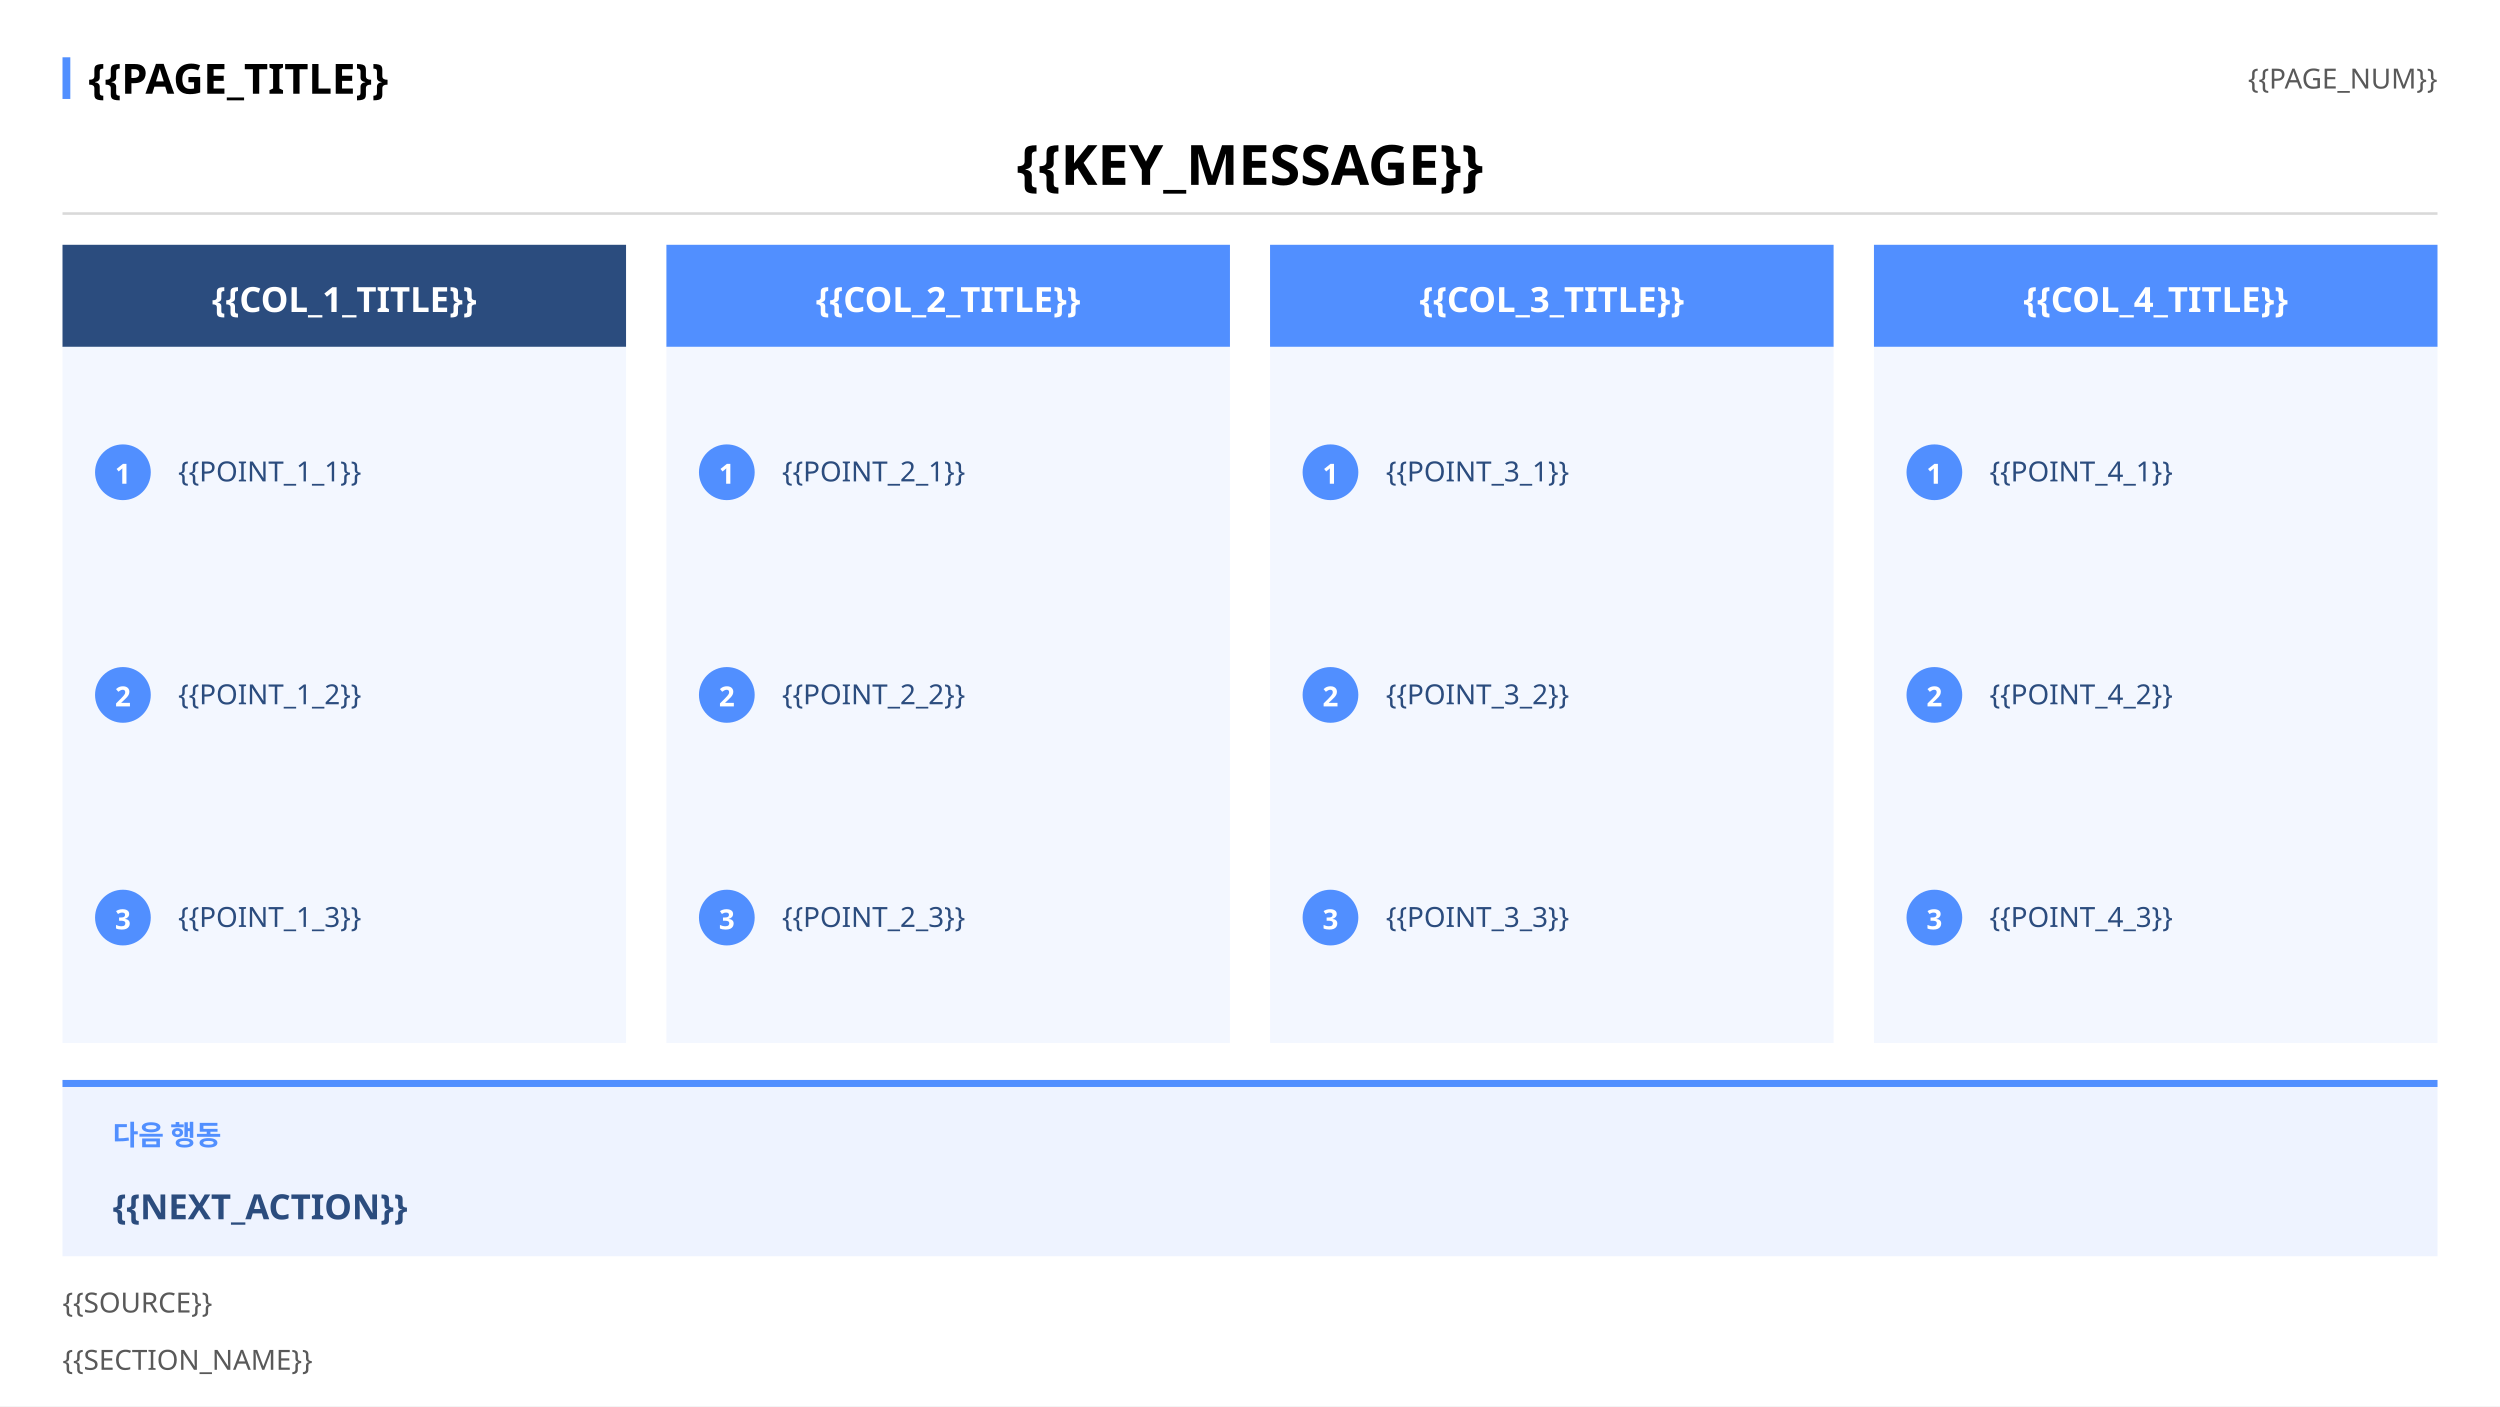
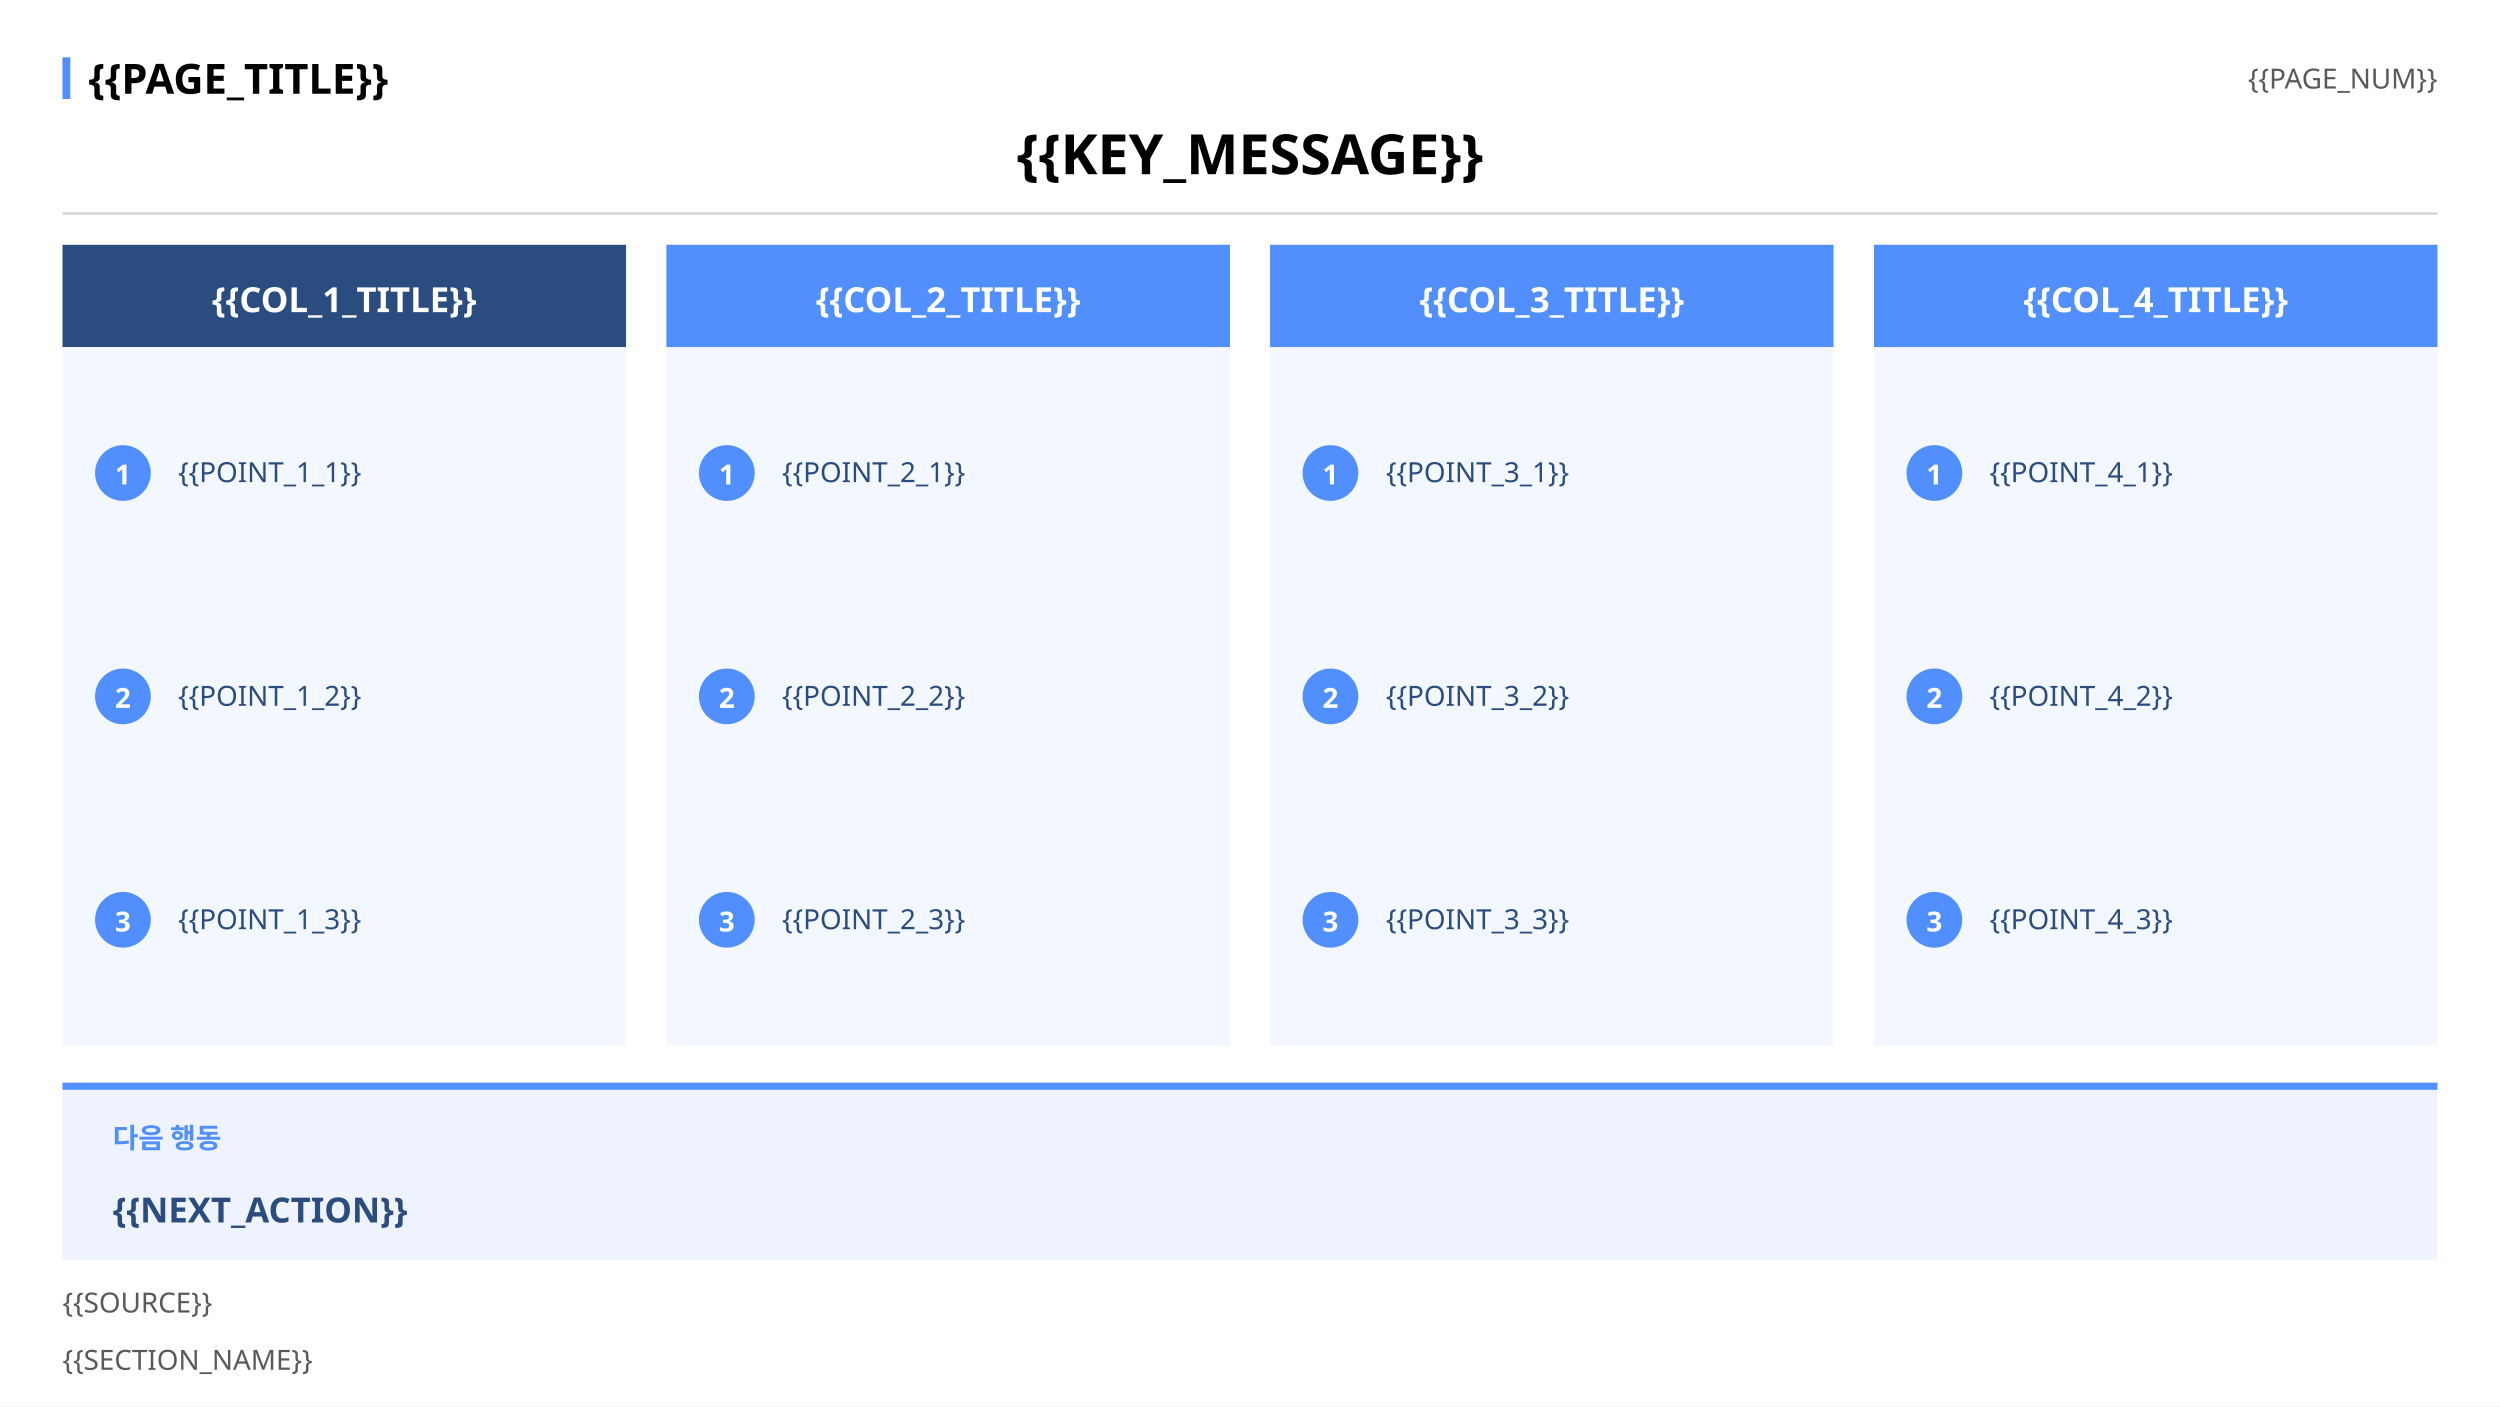
<svg xmlns="http://www.w3.org/2000/svg" viewBox="0 0 960 540" data-pptx-master="innergen-biz-master-16x9" data-pptx-master-name="이너젠 뉴 사업소개 16:9" data-pptx-layout="innergen-biz-key-summary" data-pptx-layout-name="이너젠 뉴 사업소개 핵심 정리">
  <rect id="master-bg" x="0" y="0" width="960" height="540" fill="#FFFFFF" data-pptx-layer="master" data-pptx-editable="false" />
  <rect id="title-bar" x="24" y="22" width="3" height="16" fill="#518FFF" data-pptx-layer="layout" data-pptx-editable="false" />
  <line id="governing-rule" x1="24" y1="82" x2="936" y2="82" stroke="#D9D9D9" stroke-width="1" data-pptx-layer="layout" data-pptx-editable="false" />
-   <rect id="col-1-head" x="24" y="94" width="216.4" height="39.2" fill="#2B4C7E" data-pptx-layer="layout" data-pptx-editable="false" />
-   <rect id="col-1-body" x="24" y="133.2" width="216.4" height="267.3" fill="#F3F7FF" data-pptx-layer="layout" data-pptx-editable="false" />
-   <circle id="pt-1-1-badge" cx="47.2" cy="181.35" r="10.7" fill="#518FFF" data-pptx-layer="layout" data-pptx-editable="false" />
-   <text id="pt-1-1-no" x="47.2" y="185.75" text-anchor="middle" font-family="&quot;IBM Plex Sans KR&quot;, &quot;Malgun Gothic&quot;, sans-serif" font-size="10.67" font-weight="700" fill="#FFFFFF" data-pptx-layer="layout" data-pptx-editable="false">1</text>
-   <circle id="pt-1-2-badge" cx="47.2" cy="266.85" r="10.7" fill="#518FFF" data-pptx-layer="layout" data-pptx-editable="false" />
-   <text id="pt-1-2-no" x="47.2" y="271.25" text-anchor="middle" font-family="&quot;IBM Plex Sans KR&quot;, &quot;Malgun Gothic&quot;, sans-serif" font-size="10.67" font-weight="700" fill="#FFFFFF" data-pptx-layer="layout" data-pptx-editable="false">2</text>
-   <circle id="pt-1-3-badge" cx="47.2" cy="352.35" r="10.7" fill="#518FFF" data-pptx-layer="layout" data-pptx-editable="false" />
-   <text id="pt-1-3-no" x="47.2" y="356.85" text-anchor="middle" font-family="&quot;IBM Plex Sans KR&quot;, &quot;Malgun Gothic&quot;, sans-serif" font-size="10.67" font-weight="700" fill="#FFFFFF" data-pptx-layer="layout" data-pptx-editable="false">3</text>
-   <rect id="col-2-head" x="255.9" y="94" width="216.4" height="39.2" fill="#518FFF" data-pptx-layer="layout" data-pptx-editable="false" />
-   <rect id="col-2-body" x="255.9" y="133.2" width="216.4" height="267.3" fill="#F3F7FF" data-pptx-layer="layout" data-pptx-editable="false" />
-   <circle id="pt-2-1-badge" cx="279.1" cy="181.35" r="10.7" fill="#518FFF" data-pptx-layer="layout" data-pptx-editable="false" />
-   <text id="pt-2-1-no" x="279.1" y="185.75" text-anchor="middle" font-family="&quot;IBM Plex Sans KR&quot;, &quot;Malgun Gothic&quot;, sans-serif" font-size="10.67" font-weight="700" fill="#FFFFFF" data-pptx-layer="layout" data-pptx-editable="false">1</text>
-   <circle id="pt-2-2-badge" cx="279.1" cy="266.85" r="10.7" fill="#518FFF" data-pptx-layer="layout" data-pptx-editable="false" />
-   <text id="pt-2-2-no" x="279.1" y="271.25" text-anchor="middle" font-family="&quot;IBM Plex Sans KR&quot;, &quot;Malgun Gothic&quot;, sans-serif" font-size="10.67" font-weight="700" fill="#FFFFFF" data-pptx-layer="layout" data-pptx-editable="false">2</text>
-   <circle id="pt-2-3-badge" cx="279.1" cy="352.35" r="10.7" fill="#518FFF" data-pptx-layer="layout" data-pptx-editable="false" />
-   <text id="pt-2-3-no" x="279.1" y="356.85" text-anchor="middle" font-family="&quot;IBM Plex Sans KR&quot;, &quot;Malgun Gothic&quot;, sans-serif" font-size="10.67" font-weight="700" fill="#FFFFFF" data-pptx-layer="layout" data-pptx-editable="false">3</text>
-   <rect id="col-3-head" x="487.7" y="94" width="216.4" height="39.2" fill="#518FFF" data-pptx-layer="layout" data-pptx-editable="false" />
-   <rect id="col-3-body" x="487.7" y="133.2" width="216.4" height="267.3" fill="#F3F7FF" data-pptx-layer="layout" data-pptx-editable="false" />
-   <circle id="pt-3-1-badge" cx="510.9" cy="181.35" r="10.7" fill="#518FFF" data-pptx-layer="layout" data-pptx-editable="false" />
-   <text id="pt-3-1-no" x="510.9" y="185.75" text-anchor="middle" font-family="&quot;IBM Plex Sans KR&quot;, &quot;Malgun Gothic&quot;, sans-serif" font-size="10.67" font-weight="700" fill="#FFFFFF" data-pptx-layer="layout" data-pptx-editable="false">1</text>
-   <circle id="pt-3-2-badge" cx="510.9" cy="266.85" r="10.7" fill="#518FFF" data-pptx-layer="layout" data-pptx-editable="false" />
-   <text id="pt-3-2-no" x="510.9" y="271.25" text-anchor="middle" font-family="&quot;IBM Plex Sans KR&quot;, &quot;Malgun Gothic&quot;, sans-serif" font-size="10.67" font-weight="700" fill="#FFFFFF" data-pptx-layer="layout" data-pptx-editable="false">2</text>
-   <circle id="pt-3-3-badge" cx="510.9" cy="352.35" r="10.7" fill="#518FFF" data-pptx-layer="layout" data-pptx-editable="false" />
-   <text id="pt-3-3-no" x="510.9" y="356.85" text-anchor="middle" font-family="&quot;IBM Plex Sans KR&quot;, &quot;Malgun Gothic&quot;, sans-serif" font-size="10.67" font-weight="700" fill="#FFFFFF" data-pptx-layer="layout" data-pptx-editable="false">3</text>
-   <rect id="col-4-head" x="719.6" y="94" width="216.4" height="39.2" fill="#518FFF" data-pptx-layer="layout" data-pptx-editable="false" />
-   <rect id="col-4-body" x="719.6" y="133.2" width="216.4" height="267.3" fill="#F3F7FF" data-pptx-layer="layout" data-pptx-editable="false" />
-   <circle id="pt-4-1-badge" cx="742.8" cy="181.35" r="10.7" fill="#518FFF" data-pptx-layer="layout" data-pptx-editable="false" />
-   <text id="pt-4-1-no" x="742.8" y="185.75" text-anchor="middle" font-family="&quot;IBM Plex Sans KR&quot;, &quot;Malgun Gothic&quot;, sans-serif" font-size="10.67" font-weight="700" fill="#FFFFFF" data-pptx-layer="layout" data-pptx-editable="false">1</text>
-   <circle id="pt-4-2-badge" cx="742.8" cy="266.85" r="10.7" fill="#518FFF" data-pptx-layer="layout" data-pptx-editable="false" />
-   <text id="pt-4-2-no" x="742.8" y="271.25" text-anchor="middle" font-family="&quot;IBM Plex Sans KR&quot;, &quot;Malgun Gothic&quot;, sans-serif" font-size="10.67" font-weight="700" fill="#FFFFFF" data-pptx-layer="layout" data-pptx-editable="false">2</text>
-   <circle id="pt-4-3-badge" cx="742.8" cy="352.35" r="10.7" fill="#518FFF" data-pptx-layer="layout" data-pptx-editable="false" />
-   <text id="pt-4-3-no" x="742.8" y="356.85" text-anchor="middle" font-family="&quot;IBM Plex Sans KR&quot;, &quot;Malgun Gothic&quot;, sans-serif" font-size="10.67" font-weight="700" fill="#FFFFFF" data-pptx-layer="layout" data-pptx-editable="false">3</text>
-   <rect id="next-bar" x="24" y="414.7" width="912" height="67.7" fill="#EEF3FF" data-pptx-layer="layout" data-pptx-editable="false" />
-   <rect id="next-bar-top" x="24" y="414.7" width="912" height="2.7" fill="#518FFF" data-pptx-layer="layout" data-pptx-editable="false" />
-   <text id="next-label" x="43.3" y="439.7" font-family="&quot;IBM Plex Sans KR&quot;, &quot;Malgun Gothic&quot;, sans-serif" font-size="10.67" font-weight="700" fill="#518FFF" data-pptx-layer="layout" data-pptx-editable="false">다음 행동</text>
+   <rect id="col-1-head" x="24" y="94" width="216.4" height="39.33" fill="#2B4C7E" data-pptx-layer="layout" data-pptx-editable="false" />
+   <rect id="col-1-body" x="24" y="133.33" width="216.4" height="268.18" fill="#F3F7FF" data-pptx-layer="layout" data-pptx-editable="false" />
+   <circle id="pt-1-1-badge" cx="47.2" cy="181.64" r="10.7" fill="#518FFF" data-pptx-layer="layout" data-pptx-editable="false" />
+   <text id="pt-1-1-no" x="47.2" y="186.04" text-anchor="middle" font-family="&quot;IBM Plex Sans KR&quot;, &quot;Malgun Gothic&quot;, sans-serif" font-size="10.67" font-weight="700" fill="#FFFFFF" data-pptx-layer="layout" data-pptx-editable="false">1</text>
+   <circle id="pt-1-2-badge" cx="47.2" cy="267.42" r="10.7" fill="#518FFF" data-pptx-layer="layout" data-pptx-editable="false" />
+   <text id="pt-1-2-no" x="47.2" y="271.82" text-anchor="middle" font-family="&quot;IBM Plex Sans KR&quot;, &quot;Malgun Gothic&quot;, sans-serif" font-size="10.67" font-weight="700" fill="#FFFFFF" data-pptx-layer="layout" data-pptx-editable="false">2</text>
+   <circle id="pt-1-3-badge" cx="47.2" cy="353.2" r="10.7" fill="#518FFF" data-pptx-layer="layout" data-pptx-editable="false" />
+   <text id="pt-1-3-no" x="47.2" y="357.71" text-anchor="middle" font-family="&quot;IBM Plex Sans KR&quot;, &quot;Malgun Gothic&quot;, sans-serif" font-size="10.67" font-weight="700" fill="#FFFFFF" data-pptx-layer="layout" data-pptx-editable="false">3</text>
+   <rect id="col-2-head" x="255.9" y="94" width="216.4" height="39.33" fill="#518FFF" data-pptx-layer="layout" data-pptx-editable="false" />
+   <rect id="col-2-body" x="255.9" y="133.33" width="216.4" height="268.18" fill="#F3F7FF" data-pptx-layer="layout" data-pptx-editable="false" />
+   <circle id="pt-2-1-badge" cx="279.1" cy="181.64" r="10.7" fill="#518FFF" data-pptx-layer="layout" data-pptx-editable="false" />
+   <text id="pt-2-1-no" x="279.1" y="186.04" text-anchor="middle" font-family="&quot;IBM Plex Sans KR&quot;, &quot;Malgun Gothic&quot;, sans-serif" font-size="10.67" font-weight="700" fill="#FFFFFF" data-pptx-layer="layout" data-pptx-editable="false">1</text>
+   <circle id="pt-2-2-badge" cx="279.1" cy="267.42" r="10.7" fill="#518FFF" data-pptx-layer="layout" data-pptx-editable="false" />
+   <text id="pt-2-2-no" x="279.1" y="271.82" text-anchor="middle" font-family="&quot;IBM Plex Sans KR&quot;, &quot;Malgun Gothic&quot;, sans-serif" font-size="10.67" font-weight="700" fill="#FFFFFF" data-pptx-layer="layout" data-pptx-editable="false">2</text>
+   <circle id="pt-2-3-badge" cx="279.1" cy="353.2" r="10.7" fill="#518FFF" data-pptx-layer="layout" data-pptx-editable="false" />
+   <text id="pt-2-3-no" x="279.1" y="357.71" text-anchor="middle" font-family="&quot;IBM Plex Sans KR&quot;, &quot;Malgun Gothic&quot;, sans-serif" font-size="10.67" font-weight="700" fill="#FFFFFF" data-pptx-layer="layout" data-pptx-editable="false">3</text>
+   <rect id="col-3-head" x="487.7" y="94" width="216.4" height="39.33" fill="#518FFF" data-pptx-layer="layout" data-pptx-editable="false" />
+   <rect id="col-3-body" x="487.7" y="133.33" width="216.4" height="268.18" fill="#F3F7FF" data-pptx-layer="layout" data-pptx-editable="false" />
+   <circle id="pt-3-1-badge" cx="510.9" cy="181.64" r="10.7" fill="#518FFF" data-pptx-layer="layout" data-pptx-editable="false" />
+   <text id="pt-3-1-no" x="510.9" y="186.04" text-anchor="middle" font-family="&quot;IBM Plex Sans KR&quot;, &quot;Malgun Gothic&quot;, sans-serif" font-size="10.67" font-weight="700" fill="#FFFFFF" data-pptx-layer="layout" data-pptx-editable="false">1</text>
+   <circle id="pt-3-2-badge" cx="510.9" cy="267.42" r="10.7" fill="#518FFF" data-pptx-layer="layout" data-pptx-editable="false" />
+   <text id="pt-3-2-no" x="510.9" y="271.82" text-anchor="middle" font-family="&quot;IBM Plex Sans KR&quot;, &quot;Malgun Gothic&quot;, sans-serif" font-size="10.67" font-weight="700" fill="#FFFFFF" data-pptx-layer="layout" data-pptx-editable="false">2</text>
+   <circle id="pt-3-3-badge" cx="510.9" cy="353.2" r="10.7" fill="#518FFF" data-pptx-layer="layout" data-pptx-editable="false" />
+   <text id="pt-3-3-no" x="510.9" y="357.71" text-anchor="middle" font-family="&quot;IBM Plex Sans KR&quot;, &quot;Malgun Gothic&quot;, sans-serif" font-size="10.67" font-weight="700" fill="#FFFFFF" data-pptx-layer="layout" data-pptx-editable="false">3</text>
+   <rect id="col-4-head" x="719.6" y="94" width="216.4" height="39.33" fill="#518FFF" data-pptx-layer="layout" data-pptx-editable="false" />
+   <rect id="col-4-body" x="719.6" y="133.33" width="216.4" height="268.18" fill="#F3F7FF" data-pptx-layer="layout" data-pptx-editable="false" />
+   <circle id="pt-4-1-badge" cx="742.8" cy="181.64" r="10.7" fill="#518FFF" data-pptx-layer="layout" data-pptx-editable="false" />
+   <text id="pt-4-1-no" x="742.8" y="186.04" text-anchor="middle" font-family="&quot;IBM Plex Sans KR&quot;, &quot;Malgun Gothic&quot;, sans-serif" font-size="10.67" font-weight="700" fill="#FFFFFF" data-pptx-layer="layout" data-pptx-editable="false">1</text>
+   <circle id="pt-4-2-badge" cx="742.8" cy="267.42" r="10.7" fill="#518FFF" data-pptx-layer="layout" data-pptx-editable="false" />
+   <text id="pt-4-2-no" x="742.8" y="271.82" text-anchor="middle" font-family="&quot;IBM Plex Sans KR&quot;, &quot;Malgun Gothic&quot;, sans-serif" font-size="10.67" font-weight="700" fill="#FFFFFF" data-pptx-layer="layout" data-pptx-editable="false">2</text>
+   <circle id="pt-4-3-badge" cx="742.8" cy="353.2" r="10.7" fill="#518FFF" data-pptx-layer="layout" data-pptx-editable="false" />
+   <text id="pt-4-3-no" x="742.8" y="357.71" text-anchor="middle" font-family="&quot;IBM Plex Sans KR&quot;, &quot;Malgun Gothic&quot;, sans-serif" font-size="10.67" font-weight="700" fill="#FFFFFF" data-pptx-layer="layout" data-pptx-editable="false">3</text>
+   <rect id="next-bar" x="24" y="415.76" width="912" height="67.92" fill="#EEF3FF" data-pptx-layer="layout" data-pptx-editable="false" />
+   <rect id="next-bar-top" x="24" y="415.76" width="912" height="2.71" fill="#518FFF" data-pptx-layer="layout" data-pptx-editable="false" />
+   <text id="next-label" x="43.3" y="440.83" font-family="&quot;IBM Plex Sans KR&quot;, &quot;Malgun Gothic&quot;, sans-serif" font-size="10.67" font-weight="700" fill="#518FFF" data-pptx-layer="layout" data-pptx-editable="false">다음 행동</text>
  <g id="content-title" data-pptx-placeholder="title" data-pptx-placeholder-bounds="34 20 760 22">
    <text id="content-title-carrier" data-pptx-placeholder-carrier="true" x="34" y="36" font-family="&quot;IBM Plex Sans KR&quot;, &quot;Malgun Gothic&quot;, sans-serif" font-size="16" font-weight="700" fill="#000000">{{PAGE_TITLE}}</text>
  </g>
-   <g id="key-message" data-pptx-placeholder="body" data-pptx-placeholder-idx="90" data-pptx-placeholder-bounds="24 50 912 28">
-     <text id="key-message-carrier" data-pptx-placeholder-carrier="true" x="480" text-anchor="middle" data-governing-emphasis-color="#A4C700" y="71" font-family="&quot;IBM Plex Sans KR&quot;, &quot;Malgun Gothic&quot;, sans-serif" font-size="21.33" font-weight="700" fill="#000000">{{KEY_MESSAGE}}</text>
+   <g id="key-message" data-pptx-placeholder="body" data-pptx-placeholder-idx="90" data-pptx-placeholder-bounds="24 46.3 912 28">
+     <text id="key-message-carrier" data-pptx-placeholder-carrier="true" x="480" text-anchor="middle" data-governing-emphasis-color="#A4C700" y="66.9" font-family="&quot;IBM Plex Sans KR&quot;, &quot;Malgun Gothic&quot;, sans-serif" font-size="21.33" font-weight="700" fill="#000000">{{KEY_MESSAGE}}</text>
  </g>
-   <g id="col-1-title" data-pptx-placeholder="body" data-pptx-placeholder-anchor="middle" data-pptx-placeholder-idx="1" data-pptx-placeholder-bounds="31.7 97.6 200.9 32.1">
-     <text id="col-1-title-carrier" data-pptx-placeholder-carrier="true" x="132.2" y="119.8" text-anchor="middle" font-family="&quot;IBM Plex Sans KR&quot;, &quot;Malgun Gothic&quot;, sans-serif" font-size="13.33" font-weight="700" fill="#FFFFFF">{{COL_1_TITLE}}</text>
+   <g id="col-1-title" data-pptx-placeholder="body" data-pptx-placeholder-anchor="middle" data-pptx-placeholder-idx="1" data-pptx-placeholder-bounds="31.7 97.61 200.9 32.21">
+     <text id="col-1-title-carrier" data-pptx-placeholder-carrier="true" x="132.2" y="119.87" text-anchor="middle" font-family="&quot;IBM Plex Sans KR&quot;, &quot;Malgun Gothic&quot;, sans-serif" font-size="13.33" font-weight="700" fill="#FFFFFF">{{COL_1_TITLE}}</text>
  </g>
-   <g id="pt-1-1" data-pptx-placeholder="body" data-pptx-placeholder-anchor="middle" data-pptx-placeholder-idx="2" data-pptx-placeholder-bounds="68.4 142.1 164.2 76.6">
-     <text id="pt-1-1-carrier" data-pptx-placeholder-carrier="true" x="68.4" y="184.85" font-family="&quot;IBM Plex Sans KR&quot;, &quot;Malgun Gothic&quot;, sans-serif" font-size="10.67" font-weight="400" fill="#2B4C7E">{{POINT_1_1}}</text>
+   <g id="pt-1-1" data-pptx-placeholder="body" data-pptx-placeholder-anchor="middle" data-pptx-placeholder-idx="2" data-pptx-placeholder-bounds="68.4 142.26 164.2 76.85">
+     <text id="pt-1-1-carrier" data-pptx-placeholder-carrier="true" x="68.4" y="185.14" font-family="&quot;IBM Plex Sans KR&quot;, &quot;Malgun Gothic&quot;, sans-serif" font-size="10.67" font-weight="400" fill="#2B4C7E">{{POINT_1_1}}</text>
  </g>
-   <g id="pt-1-2" data-pptx-placeholder="body" data-pptx-placeholder-anchor="middle" data-pptx-placeholder-idx="3" data-pptx-placeholder-bounds="68.4 227.6 164.2 76.6">
-     <text id="pt-1-2-carrier" data-pptx-placeholder-carrier="true" x="68.4" y="270.45" font-family="&quot;IBM Plex Sans KR&quot;, &quot;Malgun Gothic&quot;, sans-serif" font-size="10.67" font-weight="400" fill="#2B4C7E">{{POINT_1_2}}</text>
+   <g id="pt-1-2" data-pptx-placeholder="body" data-pptx-placeholder-anchor="middle" data-pptx-placeholder-idx="3" data-pptx-placeholder-bounds="68.4 228.04 164.2 76.85">
+     <text id="pt-1-2-carrier" data-pptx-placeholder-carrier="true" x="68.4" y="271.02" font-family="&quot;IBM Plex Sans KR&quot;, &quot;Malgun Gothic&quot;, sans-serif" font-size="10.67" font-weight="400" fill="#2B4C7E">{{POINT_1_2}}</text>
  </g>
-   <g id="pt-1-3" data-pptx-placeholder="body" data-pptx-placeholder-anchor="middle" data-pptx-placeholder-idx="4" data-pptx-placeholder-bounds="68.4 313.2 164.2 76.6">
-     <text id="pt-1-3-carrier" data-pptx-placeholder-carrier="true" x="68.4" y="355.95" font-family="&quot;IBM Plex Sans KR&quot;, &quot;Malgun Gothic&quot;, sans-serif" font-size="10.67" font-weight="400" fill="#2B4C7E">{{POINT_1_3}}</text>
+   <g id="pt-1-3" data-pptx-placeholder="body" data-pptx-placeholder-anchor="middle" data-pptx-placeholder-idx="4" data-pptx-placeholder-bounds="68.4 313.92 164.2 76.85">
+     <text id="pt-1-3-carrier" data-pptx-placeholder-carrier="true" x="68.4" y="356.8" font-family="&quot;IBM Plex Sans KR&quot;, &quot;Malgun Gothic&quot;, sans-serif" font-size="10.67" font-weight="400" fill="#2B4C7E">{{POINT_1_3}}</text>
  </g>
-   <g id="col-2-title" data-pptx-placeholder="body" data-pptx-placeholder-anchor="middle" data-pptx-placeholder-idx="5" data-pptx-placeholder-bounds="263.6 97.6 200.9 32.1">
-     <text id="col-2-title-carrier" data-pptx-placeholder-carrier="true" x="364.1" y="119.8" text-anchor="middle" font-family="&quot;IBM Plex Sans KR&quot;, &quot;Malgun Gothic&quot;, sans-serif" font-size="13.33" font-weight="700" fill="#FFFFFF">{{COL_2_TITLE}}</text>
+   <g id="col-2-title" data-pptx-placeholder="body" data-pptx-placeholder-anchor="middle" data-pptx-placeholder-idx="5" data-pptx-placeholder-bounds="263.6 97.61 200.9 32.21">
+     <text id="col-2-title-carrier" data-pptx-placeholder-carrier="true" x="364.1" y="119.87" text-anchor="middle" font-family="&quot;IBM Plex Sans KR&quot;, &quot;Malgun Gothic&quot;, sans-serif" font-size="13.33" font-weight="700" fill="#FFFFFF">{{COL_2_TITLE}}</text>
  </g>
-   <g id="pt-2-1" data-pptx-placeholder="body" data-pptx-placeholder-anchor="middle" data-pptx-placeholder-idx="6" data-pptx-placeholder-bounds="300.3 142.1 164.2 76.6">
-     <text id="pt-2-1-carrier" data-pptx-placeholder-carrier="true" x="300.3" y="184.85" font-family="&quot;IBM Plex Sans KR&quot;, &quot;Malgun Gothic&quot;, sans-serif" font-size="10.67" font-weight="400" fill="#2B4C7E">{{POINT_2_1}}</text>
+   <g id="pt-2-1" data-pptx-placeholder="body" data-pptx-placeholder-anchor="middle" data-pptx-placeholder-idx="6" data-pptx-placeholder-bounds="300.3 142.26 164.2 76.85">
+     <text id="pt-2-1-carrier" data-pptx-placeholder-carrier="true" x="300.3" y="185.14" font-family="&quot;IBM Plex Sans KR&quot;, &quot;Malgun Gothic&quot;, sans-serif" font-size="10.67" font-weight="400" fill="#2B4C7E">{{POINT_2_1}}</text>
  </g>
-   <g id="pt-2-2" data-pptx-placeholder="body" data-pptx-placeholder-anchor="middle" data-pptx-placeholder-idx="7" data-pptx-placeholder-bounds="300.3 227.6 164.2 76.6">
-     <text id="pt-2-2-carrier" data-pptx-placeholder-carrier="true" x="300.3" y="270.45" font-family="&quot;IBM Plex Sans KR&quot;, &quot;Malgun Gothic&quot;, sans-serif" font-size="10.67" font-weight="400" fill="#2B4C7E">{{POINT_2_2}}</text>
+   <g id="pt-2-2" data-pptx-placeholder="body" data-pptx-placeholder-anchor="middle" data-pptx-placeholder-idx="7" data-pptx-placeholder-bounds="300.3 228.04 164.2 76.85">
+     <text id="pt-2-2-carrier" data-pptx-placeholder-carrier="true" x="300.3" y="271.02" font-family="&quot;IBM Plex Sans KR&quot;, &quot;Malgun Gothic&quot;, sans-serif" font-size="10.67" font-weight="400" fill="#2B4C7E">{{POINT_2_2}}</text>
  </g>
-   <g id="pt-2-3" data-pptx-placeholder="body" data-pptx-placeholder-anchor="middle" data-pptx-placeholder-idx="8" data-pptx-placeholder-bounds="300.3 313.2 164.2 76.6">
-     <text id="pt-2-3-carrier" data-pptx-placeholder-carrier="true" x="300.3" y="355.95" font-family="&quot;IBM Plex Sans KR&quot;, &quot;Malgun Gothic&quot;, sans-serif" font-size="10.67" font-weight="400" fill="#2B4C7E">{{POINT_2_3}}</text>
+   <g id="pt-2-3" data-pptx-placeholder="body" data-pptx-placeholder-anchor="middle" data-pptx-placeholder-idx="8" data-pptx-placeholder-bounds="300.3 313.92 164.2 76.85">
+     <text id="pt-2-3-carrier" data-pptx-placeholder-carrier="true" x="300.3" y="356.8" font-family="&quot;IBM Plex Sans KR&quot;, &quot;Malgun Gothic&quot;, sans-serif" font-size="10.67" font-weight="400" fill="#2B4C7E">{{POINT_2_3}}</text>
  </g>
-   <g id="col-3-title" data-pptx-placeholder="body" data-pptx-placeholder-anchor="middle" data-pptx-placeholder-idx="9" data-pptx-placeholder-bounds="495.5 97.6 200.9 32.1">
-     <text id="col-3-title-carrier" data-pptx-placeholder-carrier="true" x="595.9" y="119.8" text-anchor="middle" font-family="&quot;IBM Plex Sans KR&quot;, &quot;Malgun Gothic&quot;, sans-serif" font-size="13.33" font-weight="700" fill="#FFFFFF">{{COL_3_TITLE}}</text>
+   <g id="col-3-title" data-pptx-placeholder="body" data-pptx-placeholder-anchor="middle" data-pptx-placeholder-idx="9" data-pptx-placeholder-bounds="495.5 97.61 200.9 32.21">
+     <text id="col-3-title-carrier" data-pptx-placeholder-carrier="true" x="595.9" y="119.87" text-anchor="middle" font-family="&quot;IBM Plex Sans KR&quot;, &quot;Malgun Gothic&quot;, sans-serif" font-size="13.33" font-weight="700" fill="#FFFFFF">{{COL_3_TITLE}}</text>
  </g>
-   <g id="pt-3-1" data-pptx-placeholder="body" data-pptx-placeholder-anchor="middle" data-pptx-placeholder-idx="10" data-pptx-placeholder-bounds="532.2 142.1 164.2 76.6">
-     <text id="pt-3-1-carrier" data-pptx-placeholder-carrier="true" x="532.2" y="184.85" font-family="&quot;IBM Plex Sans KR&quot;, &quot;Malgun Gothic&quot;, sans-serif" font-size="10.67" font-weight="400" fill="#2B4C7E">{{POINT_3_1}}</text>
+   <g id="pt-3-1" data-pptx-placeholder="body" data-pptx-placeholder-anchor="middle" data-pptx-placeholder-idx="10" data-pptx-placeholder-bounds="532.2 142.26 164.2 76.85">
+     <text id="pt-3-1-carrier" data-pptx-placeholder-carrier="true" x="532.2" y="185.14" font-family="&quot;IBM Plex Sans KR&quot;, &quot;Malgun Gothic&quot;, sans-serif" font-size="10.67" font-weight="400" fill="#2B4C7E">{{POINT_3_1}}</text>
  </g>
-   <g id="pt-3-2" data-pptx-placeholder="body" data-pptx-placeholder-anchor="middle" data-pptx-placeholder-idx="11" data-pptx-placeholder-bounds="532.2 227.6 164.2 76.6">
-     <text id="pt-3-2-carrier" data-pptx-placeholder-carrier="true" x="532.2" y="270.45" font-family="&quot;IBM Plex Sans KR&quot;, &quot;Malgun Gothic&quot;, sans-serif" font-size="10.67" font-weight="400" fill="#2B4C7E">{{POINT_3_2}}</text>
+   <g id="pt-3-2" data-pptx-placeholder="body" data-pptx-placeholder-anchor="middle" data-pptx-placeholder-idx="11" data-pptx-placeholder-bounds="532.2 228.04 164.2 76.85">
+     <text id="pt-3-2-carrier" data-pptx-placeholder-carrier="true" x="532.2" y="271.02" font-family="&quot;IBM Plex Sans KR&quot;, &quot;Malgun Gothic&quot;, sans-serif" font-size="10.67" font-weight="400" fill="#2B4C7E">{{POINT_3_2}}</text>
  </g>
-   <g id="pt-3-3" data-pptx-placeholder="body" data-pptx-placeholder-anchor="middle" data-pptx-placeholder-idx="12" data-pptx-placeholder-bounds="532.2 313.2 164.2 76.6">
-     <text id="pt-3-3-carrier" data-pptx-placeholder-carrier="true" x="532.2" y="355.95" font-family="&quot;IBM Plex Sans KR&quot;, &quot;Malgun Gothic&quot;, sans-serif" font-size="10.67" font-weight="400" fill="#2B4C7E">{{POINT_3_3}}</text>
+   <g id="pt-3-3" data-pptx-placeholder="body" data-pptx-placeholder-anchor="middle" data-pptx-placeholder-idx="12" data-pptx-placeholder-bounds="532.2 313.92 164.2 76.85">
+     <text id="pt-3-3-carrier" data-pptx-placeholder-carrier="true" x="532.2" y="356.8" font-family="&quot;IBM Plex Sans KR&quot;, &quot;Malgun Gothic&quot;, sans-serif" font-size="10.67" font-weight="400" fill="#2B4C7E">{{POINT_3_3}}</text>
  </g>
-   <g id="col-4-title" data-pptx-placeholder="body" data-pptx-placeholder-anchor="middle" data-pptx-placeholder-idx="13" data-pptx-placeholder-bounds="727.3 97.6 200.9 32.1">
-     <text id="col-4-title-carrier" data-pptx-placeholder-carrier="true" x="827.8" y="119.8" text-anchor="middle" font-family="&quot;IBM Plex Sans KR&quot;, &quot;Malgun Gothic&quot;, sans-serif" font-size="13.33" font-weight="700" fill="#FFFFFF">{{COL_4_TITLE}}</text>
+   <g id="col-4-title" data-pptx-placeholder="body" data-pptx-placeholder-anchor="middle" data-pptx-placeholder-idx="13" data-pptx-placeholder-bounds="727.3 97.61 200.9 32.21">
+     <text id="col-4-title-carrier" data-pptx-placeholder-carrier="true" x="827.8" y="119.87" text-anchor="middle" font-family="&quot;IBM Plex Sans KR&quot;, &quot;Malgun Gothic&quot;, sans-serif" font-size="13.33" font-weight="700" fill="#FFFFFF">{{COL_4_TITLE}}</text>
  </g>
-   <g id="pt-4-1" data-pptx-placeholder="body" data-pptx-placeholder-anchor="middle" data-pptx-placeholder-idx="14" data-pptx-placeholder-bounds="764 142.1 164.2 76.6">
-     <text id="pt-4-1-carrier" data-pptx-placeholder-carrier="true" x="764" y="184.85" font-family="&quot;IBM Plex Sans KR&quot;, &quot;Malgun Gothic&quot;, sans-serif" font-size="10.67" font-weight="400" fill="#2B4C7E">{{POINT_4_1}}</text>
+   <g id="pt-4-1" data-pptx-placeholder="body" data-pptx-placeholder-anchor="middle" data-pptx-placeholder-idx="14" data-pptx-placeholder-bounds="764 142.26 164.2 76.85">
+     <text id="pt-4-1-carrier" data-pptx-placeholder-carrier="true" x="764" y="185.14" font-family="&quot;IBM Plex Sans KR&quot;, &quot;Malgun Gothic&quot;, sans-serif" font-size="10.67" font-weight="400" fill="#2B4C7E">{{POINT_4_1}}</text>
  </g>
-   <g id="pt-4-2" data-pptx-placeholder="body" data-pptx-placeholder-anchor="middle" data-pptx-placeholder-idx="15" data-pptx-placeholder-bounds="764 227.6 164.2 76.6">
-     <text id="pt-4-2-carrier" data-pptx-placeholder-carrier="true" x="764" y="270.45" font-family="&quot;IBM Plex Sans KR&quot;, &quot;Malgun Gothic&quot;, sans-serif" font-size="10.67" font-weight="400" fill="#2B4C7E">{{POINT_4_2}}</text>
+   <g id="pt-4-2" data-pptx-placeholder="body" data-pptx-placeholder-anchor="middle" data-pptx-placeholder-idx="15" data-pptx-placeholder-bounds="764 228.04 164.2 76.85">
+     <text id="pt-4-2-carrier" data-pptx-placeholder-carrier="true" x="764" y="271.02" font-family="&quot;IBM Plex Sans KR&quot;, &quot;Malgun Gothic&quot;, sans-serif" font-size="10.67" font-weight="400" fill="#2B4C7E">{{POINT_4_2}}</text>
  </g>
-   <g id="pt-4-3" data-pptx-placeholder="body" data-pptx-placeholder-anchor="middle" data-pptx-placeholder-idx="16" data-pptx-placeholder-bounds="764 313.2 164.2 76.6">
-     <text id="pt-4-3-carrier" data-pptx-placeholder-carrier="true" x="764" y="355.95" font-family="&quot;IBM Plex Sans KR&quot;, &quot;Malgun Gothic&quot;, sans-serif" font-size="10.67" font-weight="400" fill="#2B4C7E">{{POINT_4_3}}</text>
+   <g id="pt-4-3" data-pptx-placeholder="body" data-pptx-placeholder-anchor="middle" data-pptx-placeholder-idx="16" data-pptx-placeholder-bounds="764 313.92 164.2 76.85">
+     <text id="pt-4-3-carrier" data-pptx-placeholder-carrier="true" x="764" y="356.8" font-family="&quot;IBM Plex Sans KR&quot;, &quot;Malgun Gothic&quot;, sans-serif" font-size="10.67" font-weight="400" fill="#2B4C7E">{{POINT_4_3}}</text>
  </g>
-   <g id="next-action" data-pptx-placeholder="body" data-pptx-placeholder-idx="17" data-pptx-placeholder-bounds="43.3 445 877.2 32.1">
-     <text id="next-action-carrier" data-pptx-placeholder-carrier="true" x="43.3" y="468.2" font-family="&quot;IBM Plex Sans KR&quot;, &quot;Malgun Gothic&quot;, sans-serif" font-size="13.33" font-weight="700" fill="#2B4C7E">{{NEXT_ACTION}}</text>
+   <g id="next-action" data-pptx-placeholder="body" data-pptx-placeholder-idx="17" data-pptx-placeholder-bounds="43.3 446.16 877.2 32.21">
+     <text id="next-action-carrier" data-pptx-placeholder-carrier="true" x="43.3" y="469.42" font-family="&quot;IBM Plex Sans KR&quot;, &quot;Malgun Gothic&quot;, sans-serif" font-size="13.33" font-weight="700" fill="#2B4C7E">{{NEXT_ACTION}}</text>
  </g>
  <g id="source-note" data-pptx-placeholder="body" data-pptx-placeholder-idx="91" data-pptx-placeholder-bounds="24 492 912 16">
    <text id="source-note-carrier" data-pptx-placeholder-carrier="true" x="24" y="504" font-family="&quot;IBM Plex Sans KR&quot;, &quot;Malgun Gothic&quot;, sans-serif" font-size="10.67" font-weight="400" fill="#595959">{{SOURCE}}</text>
  </g>
  <g id="footer-section" data-pptx-placeholder="footer" data-pptx-placeholder-bounds="24 514 600 16">
    <text id="footer-section-carrier" data-pptx-placeholder-carrier="true" x="24" y="526" font-family="&quot;IBM Plex Sans KR&quot;, &quot;Malgun Gothic&quot;, sans-serif" font-size="10.67" font-weight="400" fill="#595959">{{SECTION_NAME}}</text>
  </g>
  <g id="page-number" data-pptx-placeholder="slide-number" data-pptx-placeholder-bounds="880 20 56 18">
    <text id="page-number-carrier" data-pptx-placeholder-carrier="true" x="936" y="34" text-anchor="end" font-family="&quot;IBM Plex Sans KR&quot;, &quot;Malgun Gothic&quot;, sans-serif" font-size="10.67" font-weight="400" fill="#595959">{{PAGE_NUM}}</text>
  </g>
</svg>
